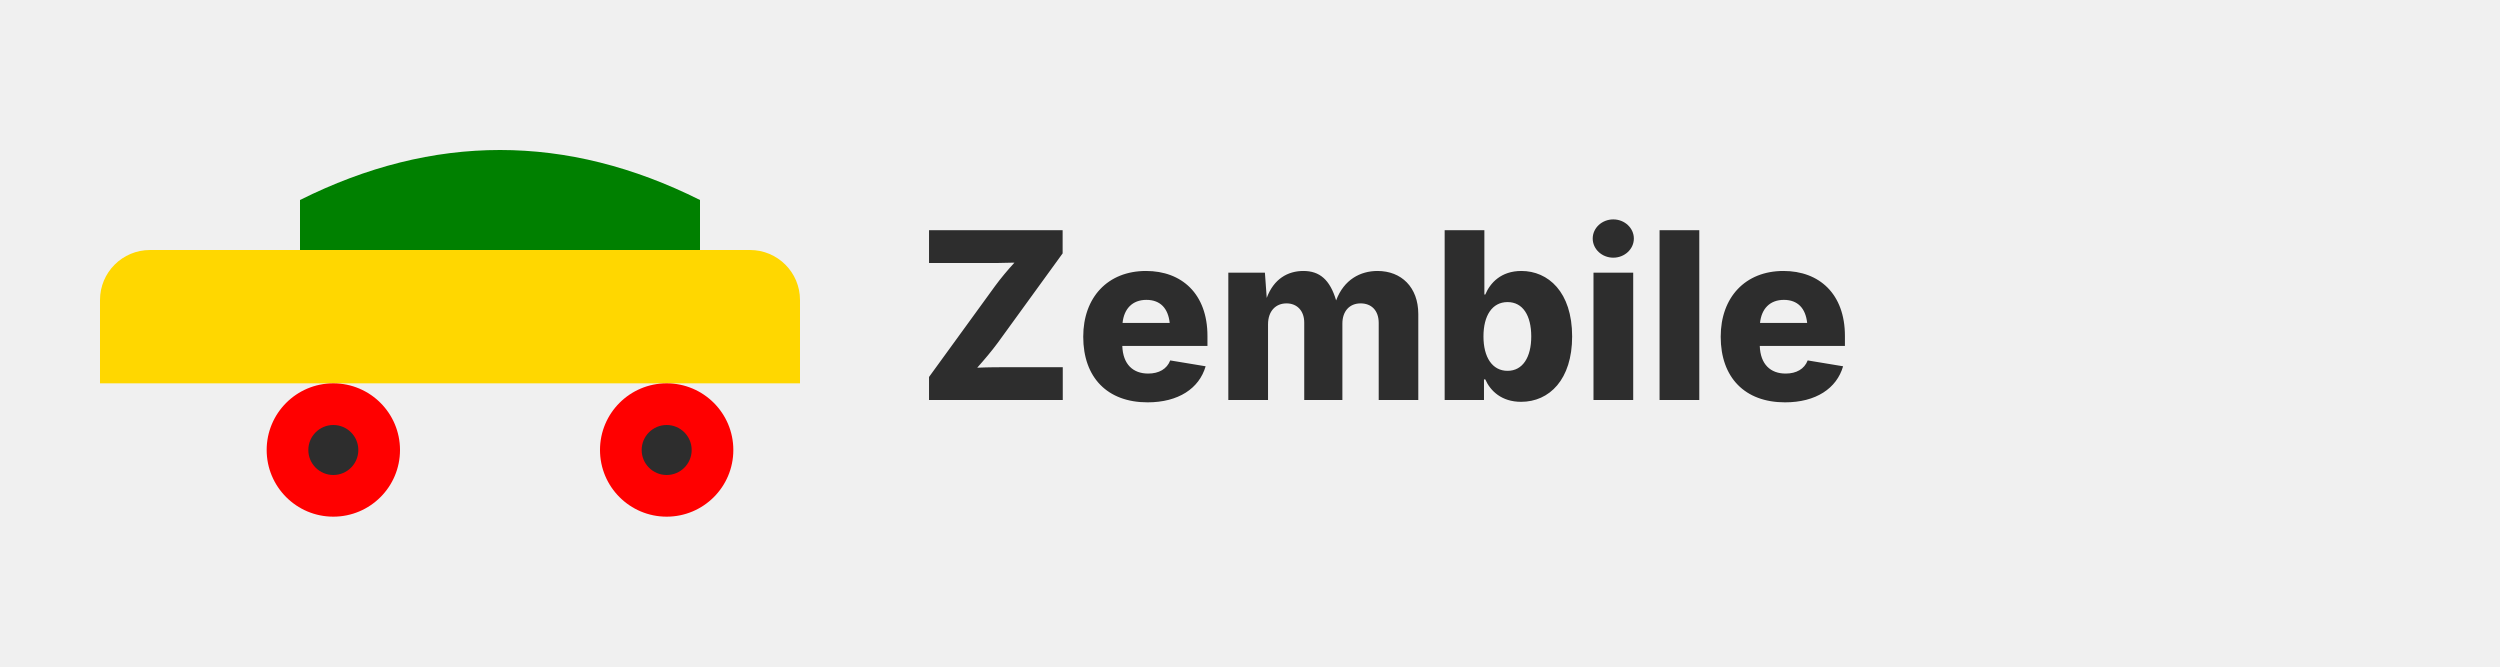
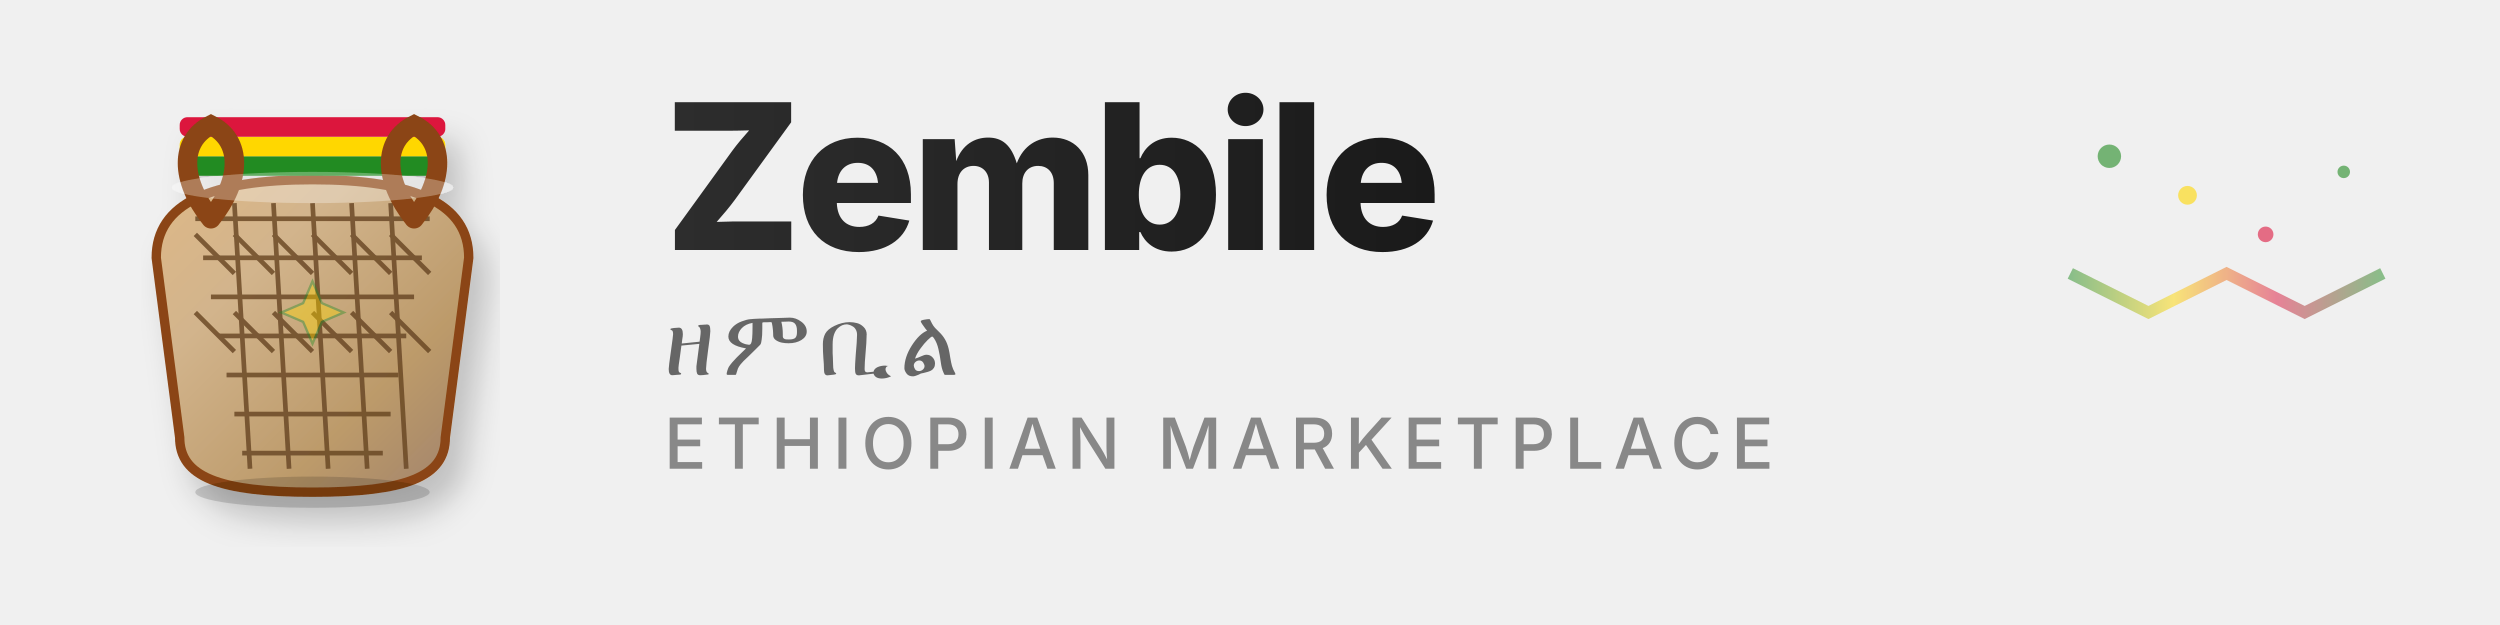
- <svg xmlns="http://www.w3.org/2000/svg" viewBox="0 0 300 80">
-   <rect width="300" height="80" rx="12" fill="transparent" />
-   <path d="M30 30 h60 a6 6 0 0 1 6 6 v10 h-84 v-10 a6 6 0 0 1 6 -6 z" fill="#FFD700" />
-   <path d="M36 24 q24 -12 48 0 v6 h-48 z" fill="#008000" />
-   <circle cx="40" cy="54" r="8" fill="#FF0000" />
-   <circle cx="40" cy="54" r="3" fill="#2D2D2D" />
-   <circle cx="80" cy="54" r="8" fill="#FF0000" />
-   <circle cx="80" cy="54" r="3" fill="#2D2D2D" />
-   <text x="110" y="48" font-family="Inter, Roboto, Arial" font-size="28" fill="#2D2D2D" font-weight="800">Zembile</text>
+ <svg xmlns="http://www.w3.org/2000/svg" viewBox="0 0 320 80">
+   <defs>
+     <linearGradient id="basketWeave" x1="0%" y1="0%" x2="100%" y2="100%">
+       <stop offset="0%" style="stop-color:#DEB887;stop-opacity:1" />
+       <stop offset="30%" style="stop-color:#D2B48C;stop-opacity:1" />
+       <stop offset="70%" style="stop-color:#BC9A6A;stop-opacity:1" />
+       <stop offset="100%" style="stop-color:#A0826D;stop-opacity:1" />
+     </linearGradient>
+     <linearGradient id="flagGradient" x1="0%" y1="0%" x2="100%" y2="0%">
+       <stop offset="0%" style="stop-color:#228B22;stop-opacity:1" />
+       <stop offset="33%" style="stop-color:#FFD700;stop-opacity:1" />
+       <stop offset="66%" style="stop-color:#DC143C;stop-opacity:1" />
+       <stop offset="100%" style="stop-color:#228B22;stop-opacity:1" />
+     </linearGradient>
+     <linearGradient id="textGradient" x1="0%" y1="0%" x2="100%" y2="0%">
+       <stop offset="0%" style="stop-color:#2D2D2D;stop-opacity:1" />
+       <stop offset="100%" style="stop-color:#1A1A1A;stop-opacity:1" />
+     </linearGradient>
+     <filter id="basketShadow">
+       <feDropShadow dx="2" dy="3" stdDeviation="2" flood-opacity="0.2" />
+     </filter>
+   </defs>
+   <g transform="translate(5, 8)" filter="url(#basketShadow)">
+     <path d="M15 25 C15 18, 22 15, 35 15 C48 15, 55 18, 55 25 L52 48 C52 53, 47 55, 35 55 C23 55, 18 53, 18 48 Z" fill="url(#basketWeave)" stroke="#8B4513" stroke-width="1.2" />
+     <g stroke="#654321" stroke-width="0.6" fill="none" opacity="0.8">
+       <path d="M20 20 L50 20 M21 25 L49 25 M22 30 L48 30 M23 35 L47 35 M24 40 L46 40 M25 45 L45 45 M26 50 L44 50" />
+       <path d="M25 18 L27 52 M30 18 L32 52 M35 18 L37 52 M40 18 L42 52 M45 18 L47 52" />
+       <path d="M20 22 L25 27 M25 22 L30 27 M30 22 L35 27 M35 22 L40 27 M40 22 L45 27 M45 22 L50 27" />
+       <path d="M20 32 L25 37 M25 32 L30 37 M30 32 L35 37 M35 32 L40 37 M40 32 L45 37 M45 32 L50 37" />
+     </g>
+     <rect x="18" y="12" width="34" height="2.5" fill="#228B22" rx="1" />
+     <rect x="18" y="9.5" width="34" height="2.5" fill="#FFD700" rx="1" />
+     <rect x="18" y="7" width="34" height="2.5" fill="#DC143C" rx="1" />
+     <path d="M22 20 C18 15, 18 10, 22 8 C26 10, 26 15, 22 20" fill="none" stroke="#8B4513" stroke-width="2.5" stroke-linecap="round" />
+     <path d="M48 20 C52 15, 52 10, 48 8 C44 10, 44 15, 48 20" fill="none" stroke="#8B4513" stroke-width="2.5" stroke-linecap="round" />
+     <g transform="translate(35,32)" opacity="0.4">
+       <path d="M0,-4 L1.2,-1.2 L4,0 L1.2,1.2 L0,4 L-1.2,1.2 L-4,0 L-1.2,-1.2 Z" fill="#FFD700" stroke="#228B22" stroke-width="0.3" />
+     </g>
+     <ellipse cx="35" cy="16" rx="18" ry="2" fill="#FFFFFF" opacity="0.3" />
+     <ellipse cx="35" cy="55" rx="15" ry="2" fill="#000000" opacity="0.15" />
+   </g>
+   <g transform="translate(85, 0)">
+     <text x="0" y="32" font-family="Inter, system-ui, sans-serif" font-size="26" fill="url(#textGradient)" font-weight="800" letter-spacing="-0.8px">
+       Zembile
+     </text>
+     <text x="0" y="48" font-family="system-ui, sans-serif" font-size="12" fill="#666666" font-weight="400" letter-spacing="1px">
+       ዘምቢል
+     </text>
+     <text x="0" y="60" font-family="Inter, system-ui, sans-serif" font-size="9" fill="#888888" font-weight="500" letter-spacing="1.2px">
+       ETHIOPIAN MARKETPLACE
+     </text>
+   </g>
+   <g transform="translate(260, 10)">
+     <g opacity="0.6">
+       <circle cx="10" cy="10" r="1.5" fill="#228B22" />
+       <circle cx="20" cy="15" r="1.2" fill="#FFD700" />
+       <circle cx="30" cy="20" r="1" fill="#DC143C" />
+       <circle cx="40" cy="12" r="0.8" fill="#228B22" />
+     </g>
+     <path d="M5 25 L15 30 L25 25 L35 30 L45 25" stroke="url(#flagGradient)" stroke-width="1.5" fill="none" opacity="0.5" />
+   </g>
</svg>
